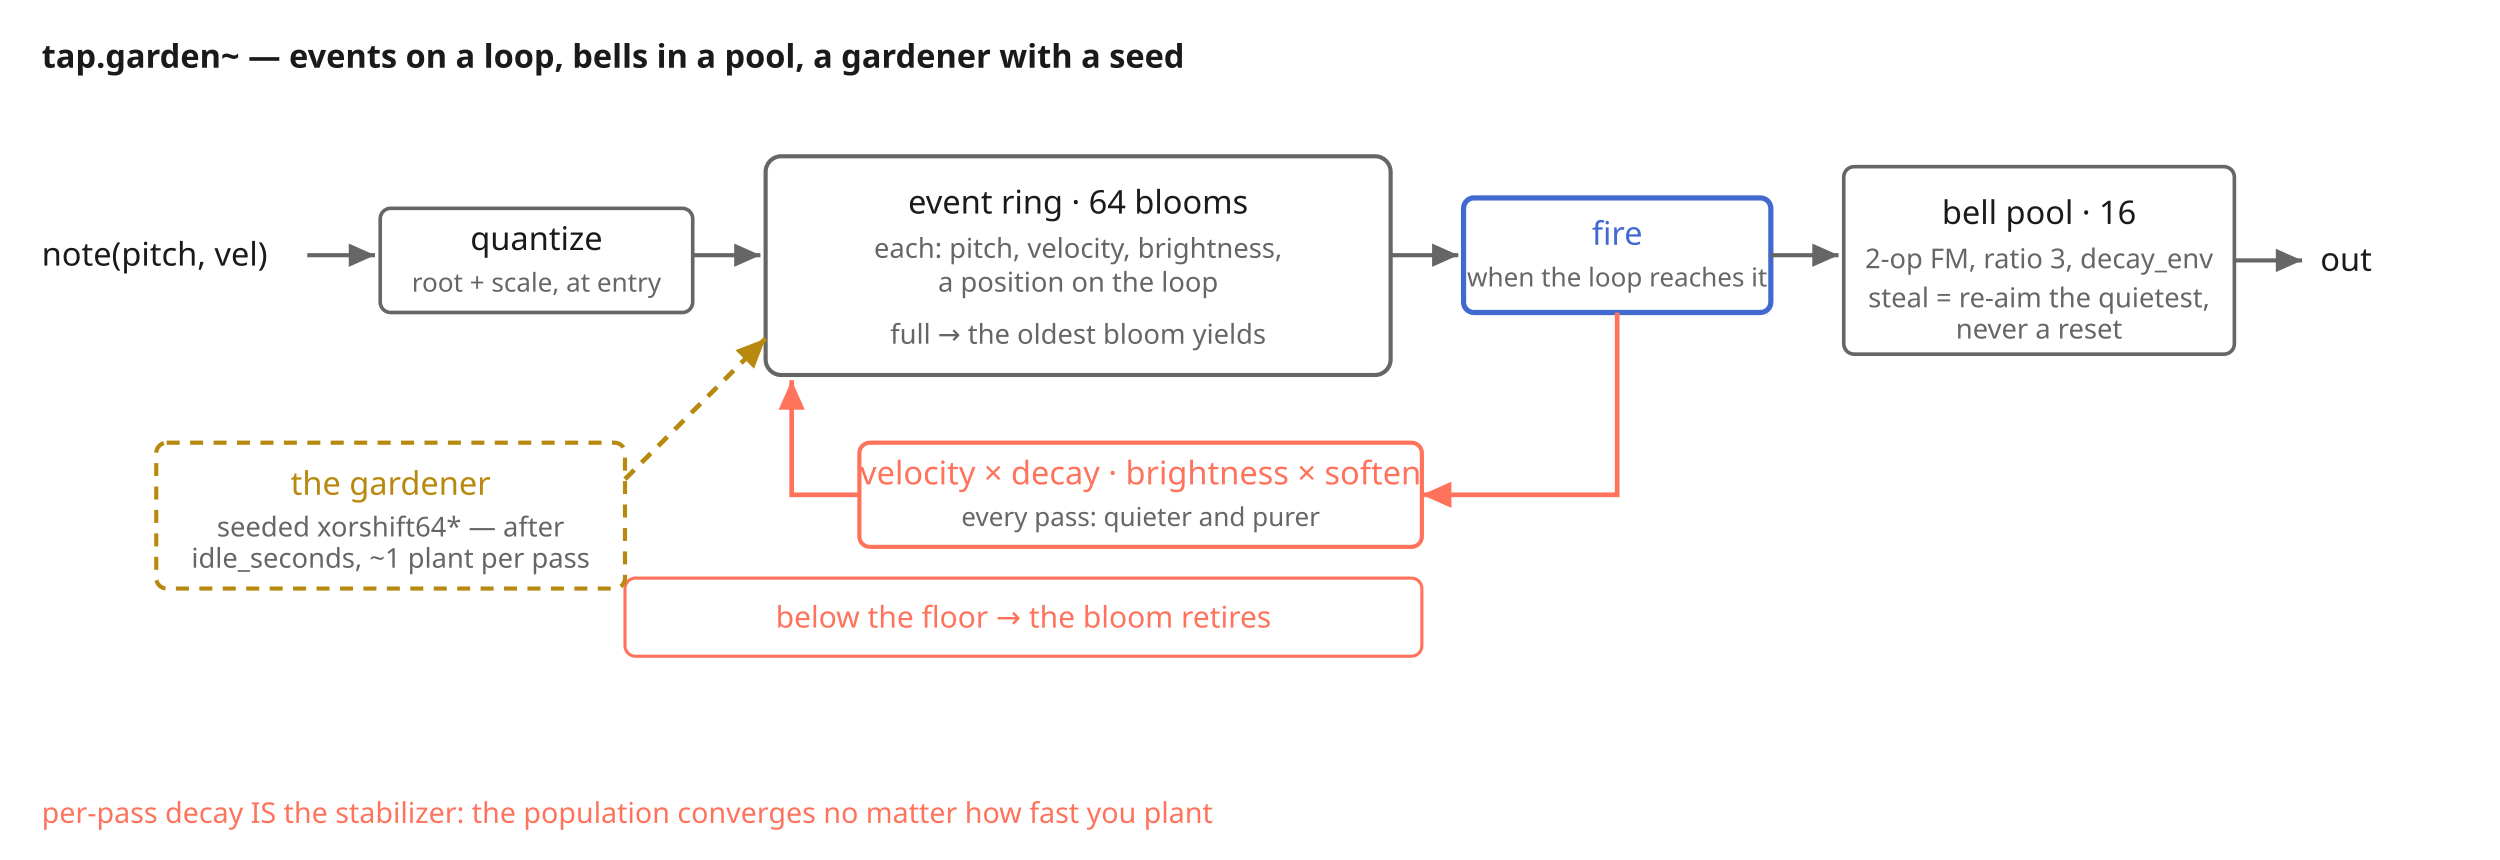
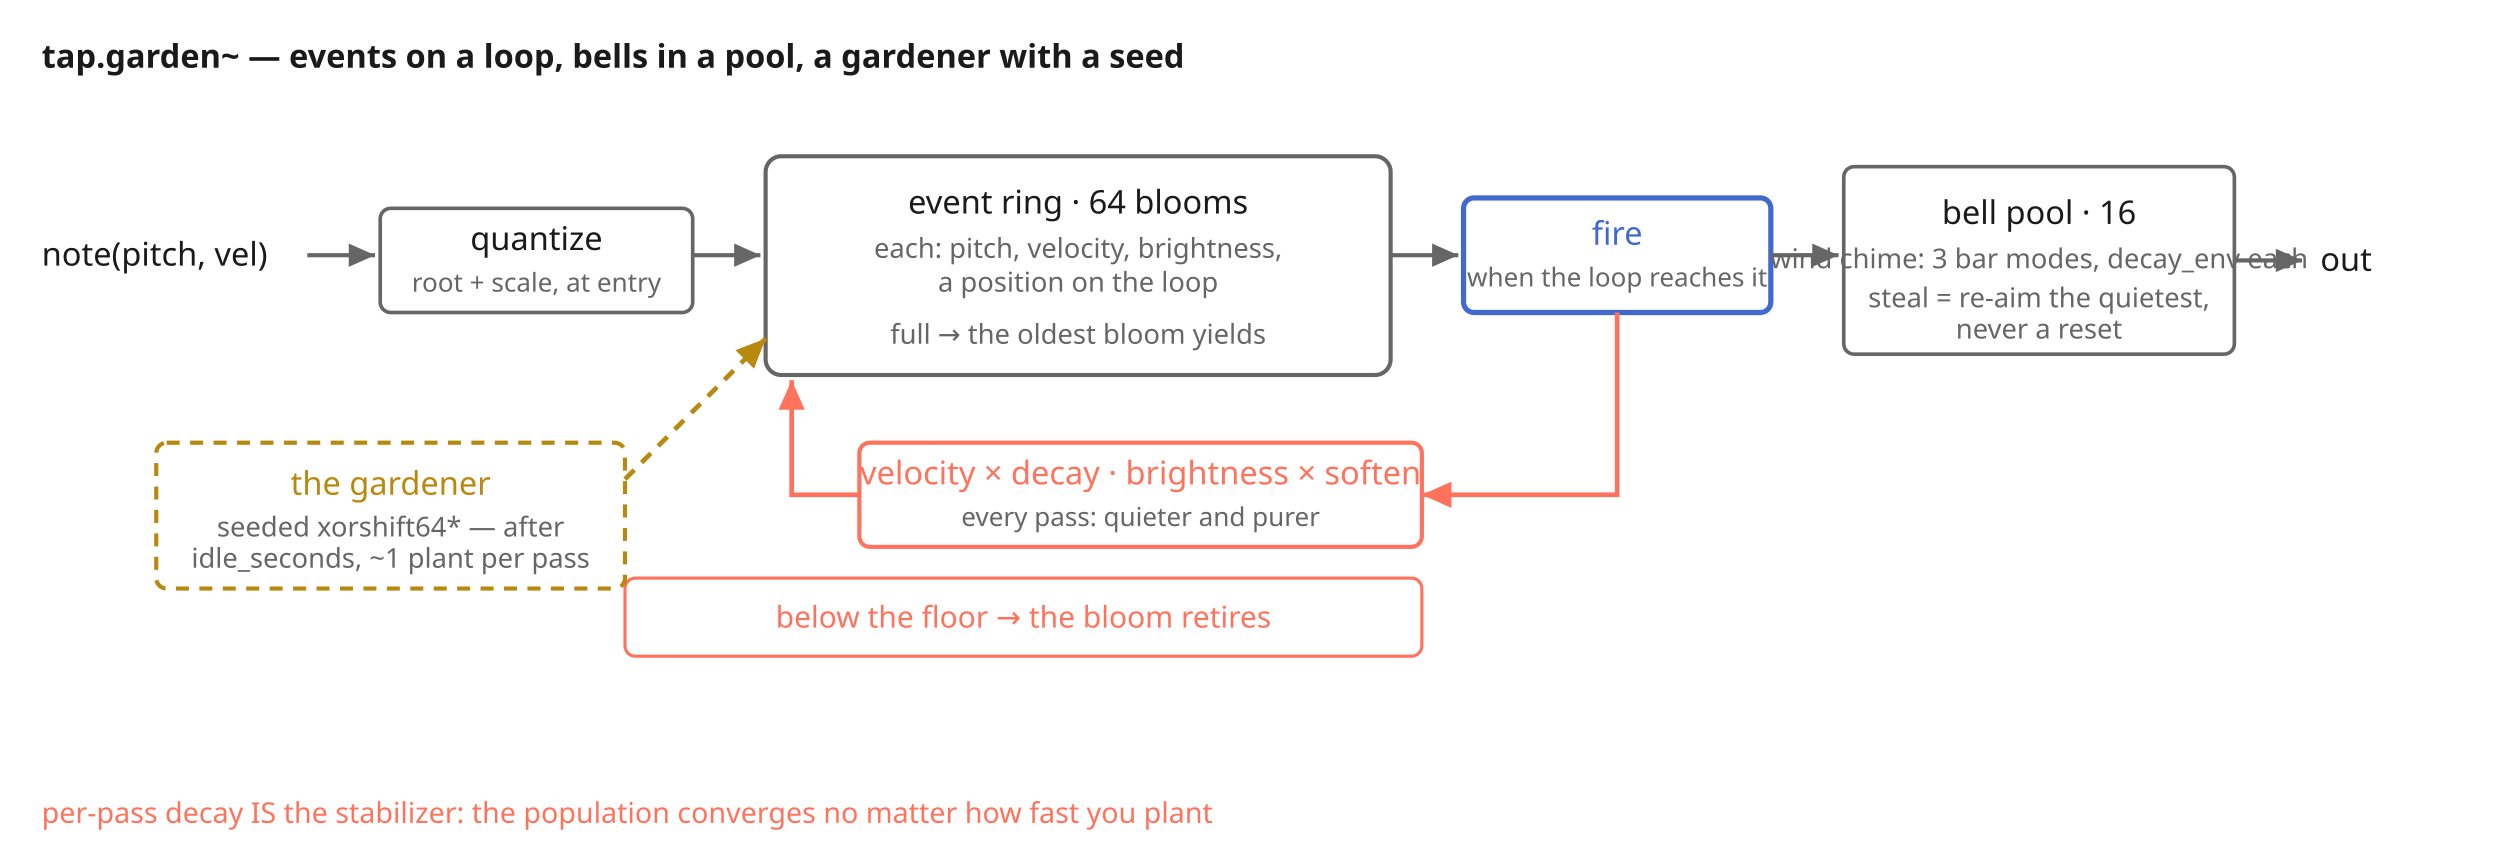
<svg xmlns="http://www.w3.org/2000/svg" viewBox="0 0 960 330" font-family="sans-serif" font-size="12.5">
  <defs>
    <marker id="a" viewBox="0 0 10 10" refX="9" refY="5" markerWidth="7" markerHeight="7" orient="auto-start-reverse">
      <path d="M 0 1 L 9 5 L 0 9 z" fill="#666666" />
    </marker>
    <marker id="ar" viewBox="0 0 10 10" refX="9" refY="5" markerWidth="7" markerHeight="7" orient="auto-start-reverse">
      <path d="M 0 1 L 9 5 L 0 9 z" fill="#ff725c" />
    </marker>
    <marker id="ab" viewBox="0 0 10 10" refX="9" refY="5" markerWidth="7" markerHeight="7" orient="auto-start-reverse">
      <path d="M 0 1 L 9 5 L 0 9 z" fill="#b8890f" />
    </marker>
  </defs>
  <text x="16" y="26" fill="#1a1a1a" font-weight="bold">tap.garden~ — events on a loop, bells in a pool, a gardener with a seed</text>
  <text x="16" y="102" fill="#1a1a1a">note(pitch, vel)</text>
  <line x1="118" y1="98" x2="144" y2="98" stroke="#666666" stroke-width="1.6" marker-end="url(#a)" />
  <rect x="146" y="80" width="120" height="40" rx="4" fill="none" stroke="#666666" stroke-width="1.4" />
  <text x="206" y="96" text-anchor="middle" fill="#1a1a1a">quantize</text>
  <text x="206" y="112" text-anchor="middle" fill="#666666" font-size="10">root + scale, at entry</text>
  <line x1="266" y1="98" x2="292" y2="98" stroke="#666666" stroke-width="1.6" marker-end="url(#a)" />
  <rect x="294" y="60" width="240" height="84" rx="6" fill="none" stroke="#666666" stroke-width="1.6" />
  <text x="414" y="82" text-anchor="middle" fill="#1a1a1a">event ring · 64 blooms</text>
  <text x="414" y="99" text-anchor="middle" fill="#666666" font-size="10.5">each: pitch, velocity, brightness,</text>
  <text x="414" y="112" text-anchor="middle" fill="#666666" font-size="10.5">a position on the loop</text>
  <text x="414" y="132" text-anchor="middle" fill="#666666" font-size="10.5">full → the oldest bloom yields</text>
  <line x1="534" y1="98" x2="560" y2="98" stroke="#666666" stroke-width="1.6" marker-end="url(#a)" />
  <rect x="562" y="76" width="118" height="44" rx="4" fill="none" stroke="#4269d0" stroke-width="2" />
  <text x="621" y="94" text-anchor="middle" fill="#4269d0">fire</text>
  <text x="621" y="110" text-anchor="middle" fill="#666666" font-size="10">when the loop reaches it</text>
  <line x1="680" y1="98" x2="706" y2="98" stroke="#666666" stroke-width="1.6" marker-end="url(#a)" />
  <rect x="708" y="64" width="150" height="72" rx="4" fill="none" stroke="#666666" stroke-width="1.4" />
  <text x="783" y="86" text-anchor="middle" fill="#1a1a1a">bell pool · 16</text>
-   <text x="783" y="103" text-anchor="middle" fill="#666666" font-size="10.5">2-op FM, ratio 3, decay_env</text>
+   <text x="783" y="103" text-anchor="middle" fill="#666666" font-size="10.5">wind chime: 3 bar modes, decay_env each</text>
  <text x="783" y="118" text-anchor="middle" fill="#666666" font-size="10.5">steal = re-aim the quietest,</text>
  <text x="783" y="130" text-anchor="middle" fill="#666666" font-size="10.5">never a reset</text>
  <line x1="858" y1="100" x2="884" y2="100" stroke="#666666" stroke-width="1.6" marker-end="url(#a)" />
  <text x="891" y="104" fill="#1a1a1a">out</text>
  <path d="M 621 120 L 621 190 L 546 190" fill="none" stroke="#ff725c" stroke-width="1.8" marker-end="url(#ar)" />
  <rect x="330" y="170" width="216 " height="40" rx="4" fill="none" stroke="#ff725c" stroke-width="1.6" />
  <text x="438" y="186" text-anchor="middle" fill="#ff725c">velocity × decay · brightness × soften</text>
  <text x="438" y="202" text-anchor="middle" fill="#666666" font-size="10">every pass: quieter and purer</text>
  <path d="M 330 190 L 304 190 L 304 146" fill="none" stroke="#ff725c" stroke-width="1.8" marker-end="url(#ar)" />
  <rect x="240" y="222" width="306" height="30" rx="4" fill="none" stroke="#ff725c" stroke-width="1.2" stroke-dasharray="1 0" />
  <text x="393" y="241" text-anchor="middle" fill="#ff725c" font-size="11.5">below the floor → the bloom retires</text>
  <text x="16" y="316" fill="#ff725c" font-size="11">per-pass decay IS the stabilizer: the population converges no matter how fast you plant</text>
  <rect x="60" y="170" width="180" height="56" rx="4" fill="none" stroke="#b8890f" stroke-width="1.6" stroke-dasharray="5 4" />
  <text x="150" y="190" text-anchor="middle" fill="#b8890f">the gardener</text>
  <text x="150" y="206" text-anchor="middle" fill="#666666" font-size="10.5">seeded xorshift64* — after</text>
  <text x="150" y="218" text-anchor="middle" fill="#666666" font-size="10.5">idle_seconds, ~1 plant per pass</text>
  <path d="M 240 184 L 294 130" fill="none" stroke="#b8890f" stroke-width="1.8" stroke-dasharray="5 4" marker-end="url(#ab)" />
</svg>
